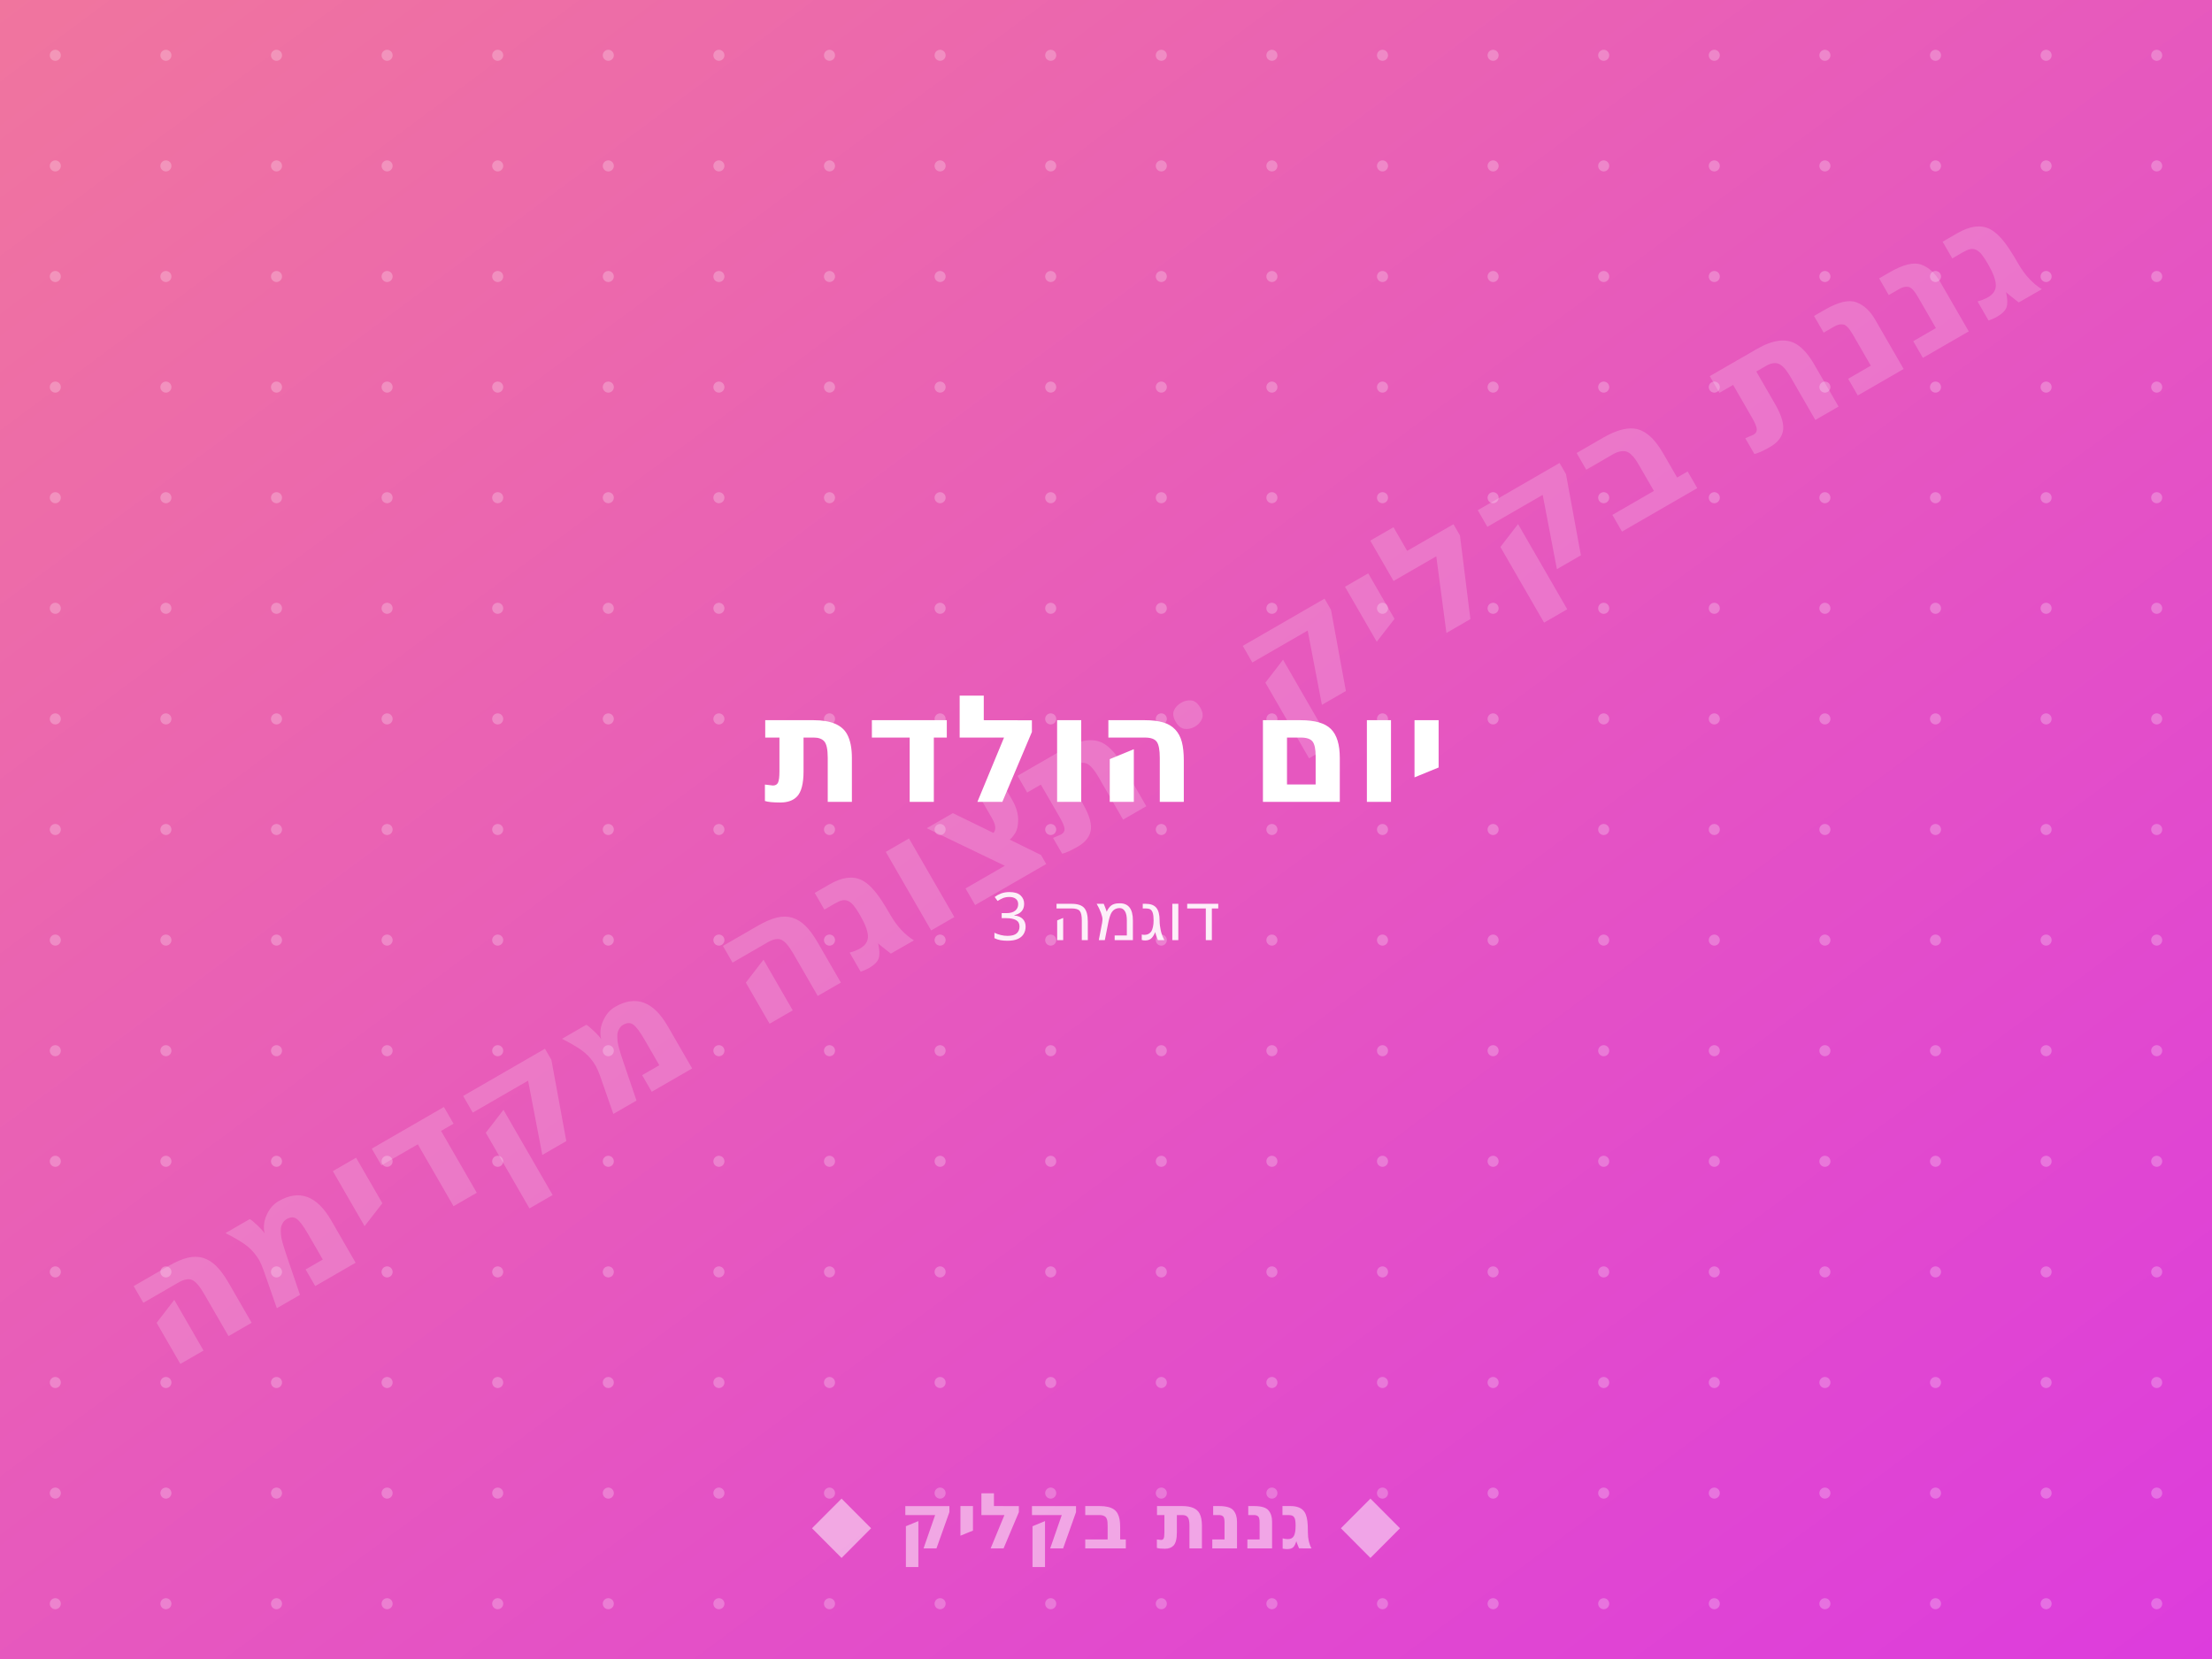
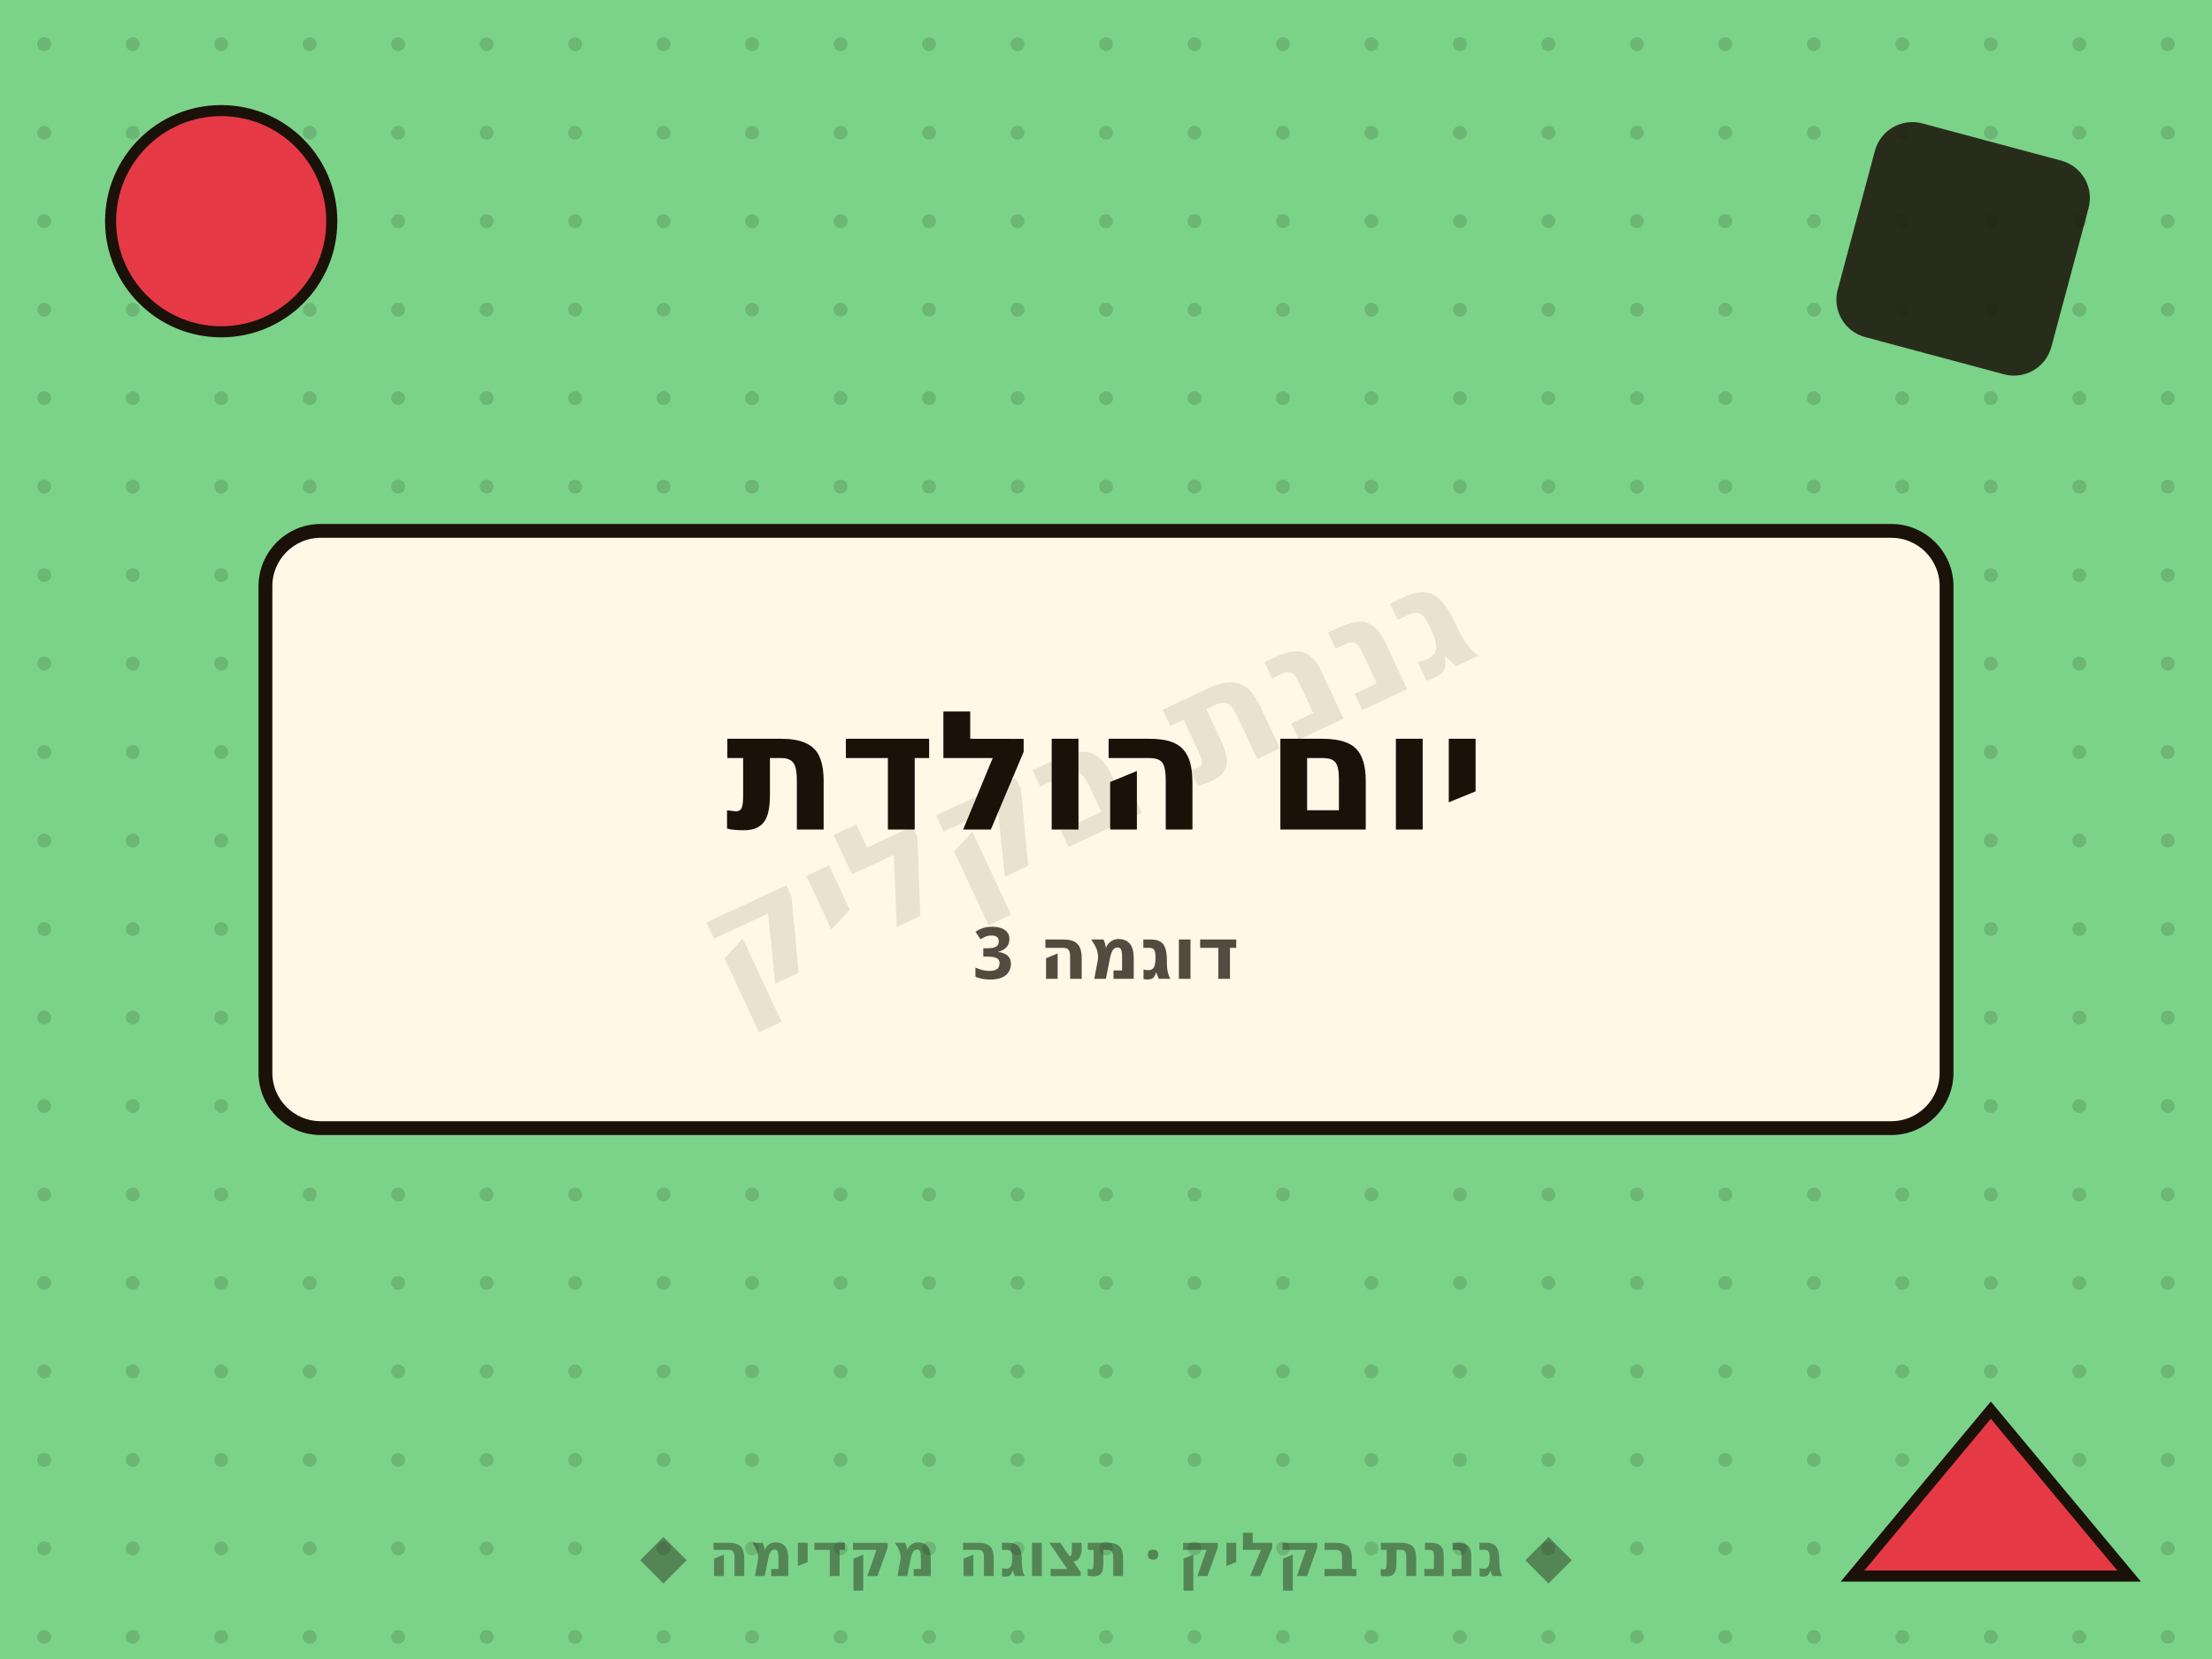
<svg xmlns="http://www.w3.org/2000/svg" viewBox="0 0 800 600" width="800" height="600">
  <defs>
-     <linearGradient id="g" x1="0" y1="0" x2="1" y2="1">
-       <stop offset="0%" stop-color="hsl(340, 80%, 70%)" />
-       <stop offset="100%" stop-color="hsl(300, 70%, 55%)" />
-     </linearGradient>
-     <pattern id="dots" width="40" height="40" patternUnits="userSpaceOnUse">
-       <circle cx="20" cy="20" r="2" fill="rgba(255,255,255,0.25)" />
+     <pattern id="dots" width="32" height="32" patternUnits="userSpaceOnUse">
+       <circle cx="16" cy="16" r="2.5" fill="#1A110826" />
    </pattern>
  </defs>
-   <rect width="800" height="600" fill="url(#g)" />
+   <rect width="800" height="600" fill="#7BD389" />
  <rect width="800" height="600" fill="url(#dots)" />
-   <g transform="translate(400, 300)">
-     <text text-anchor="middle" font-family="Heebo, Arial Hebrew, sans-serif" font-weight="800" font-size="54" fill="white" y="-10">יום הולדת</text>
-     <text text-anchor="middle" font-family="Heebo, Arial Hebrew, sans-serif" font-weight="500" font-size="24" fill="rgba(255,255,255,0.9)" y="40">דוגמה 3</text>
+   <circle cx="80" cy="80" r="40" fill="#E63946" stroke="#1A1108" stroke-width="4" />
+   <rect x="670" y="50" width="80" height="80" rx="14" fill="#1A1108" transform="rotate(15 710 90)" opacity="0.85" />
+   <polygon points="720,510 770,570 670,570" fill="#E63946" stroke="#1A1108" stroke-width="4" />
+   <rect x="96" y="192" width="608" height="216" rx="20" fill="#FFF8E7" stroke="#1A1108" stroke-width="5" />
+   <text x="400" y="300" text-anchor="middle" font-family="'Heebo','Arial Hebrew',sans-serif" font-weight="900" font-size="60" fill="#1A1108">יום הולדת</text>
+   <text x="400" y="354" text-anchor="middle" font-family="'Heebo','Arial Hebrew',sans-serif" font-weight="700" font-size="26" fill="#1A1108" opacity="0.75">דוגמה 3</text>
+   <g opacity="0.4">
+     <text x="400" y="570" text-anchor="middle" font-family="'Heebo','Arial Hebrew',sans-serif" font-weight="800" font-size="22" fill="#1A1108">◆ גננת בקליק · תצוגה מקדימה ◆</text>
  </g>
-   <g transform="translate(400, 560)" opacity="0.5">
-     <text text-anchor="middle" font-family="Heebo, Arial Hebrew, sans-serif" font-weight="700" font-size="28" fill="white">◆ גננת בקליק ◆</text>
-   </g>
-   <text text-anchor="middle" font-family="Heebo, Arial Hebrew, sans-serif" font-weight="700" font-size="60" fill="rgba(255,255,255,0.18)" transform="translate(400, 300) rotate(-30)">גננת בקליק · תצוגה מקדימה</text>
+   <text x="400" y="300" text-anchor="middle" font-family="'Heebo','Arial Hebrew',sans-serif" font-weight="900" font-size="56" fill="#1A1108" opacity="0.10" transform="rotate(-25 400 300)">גננת בקליק</text>
</svg>
